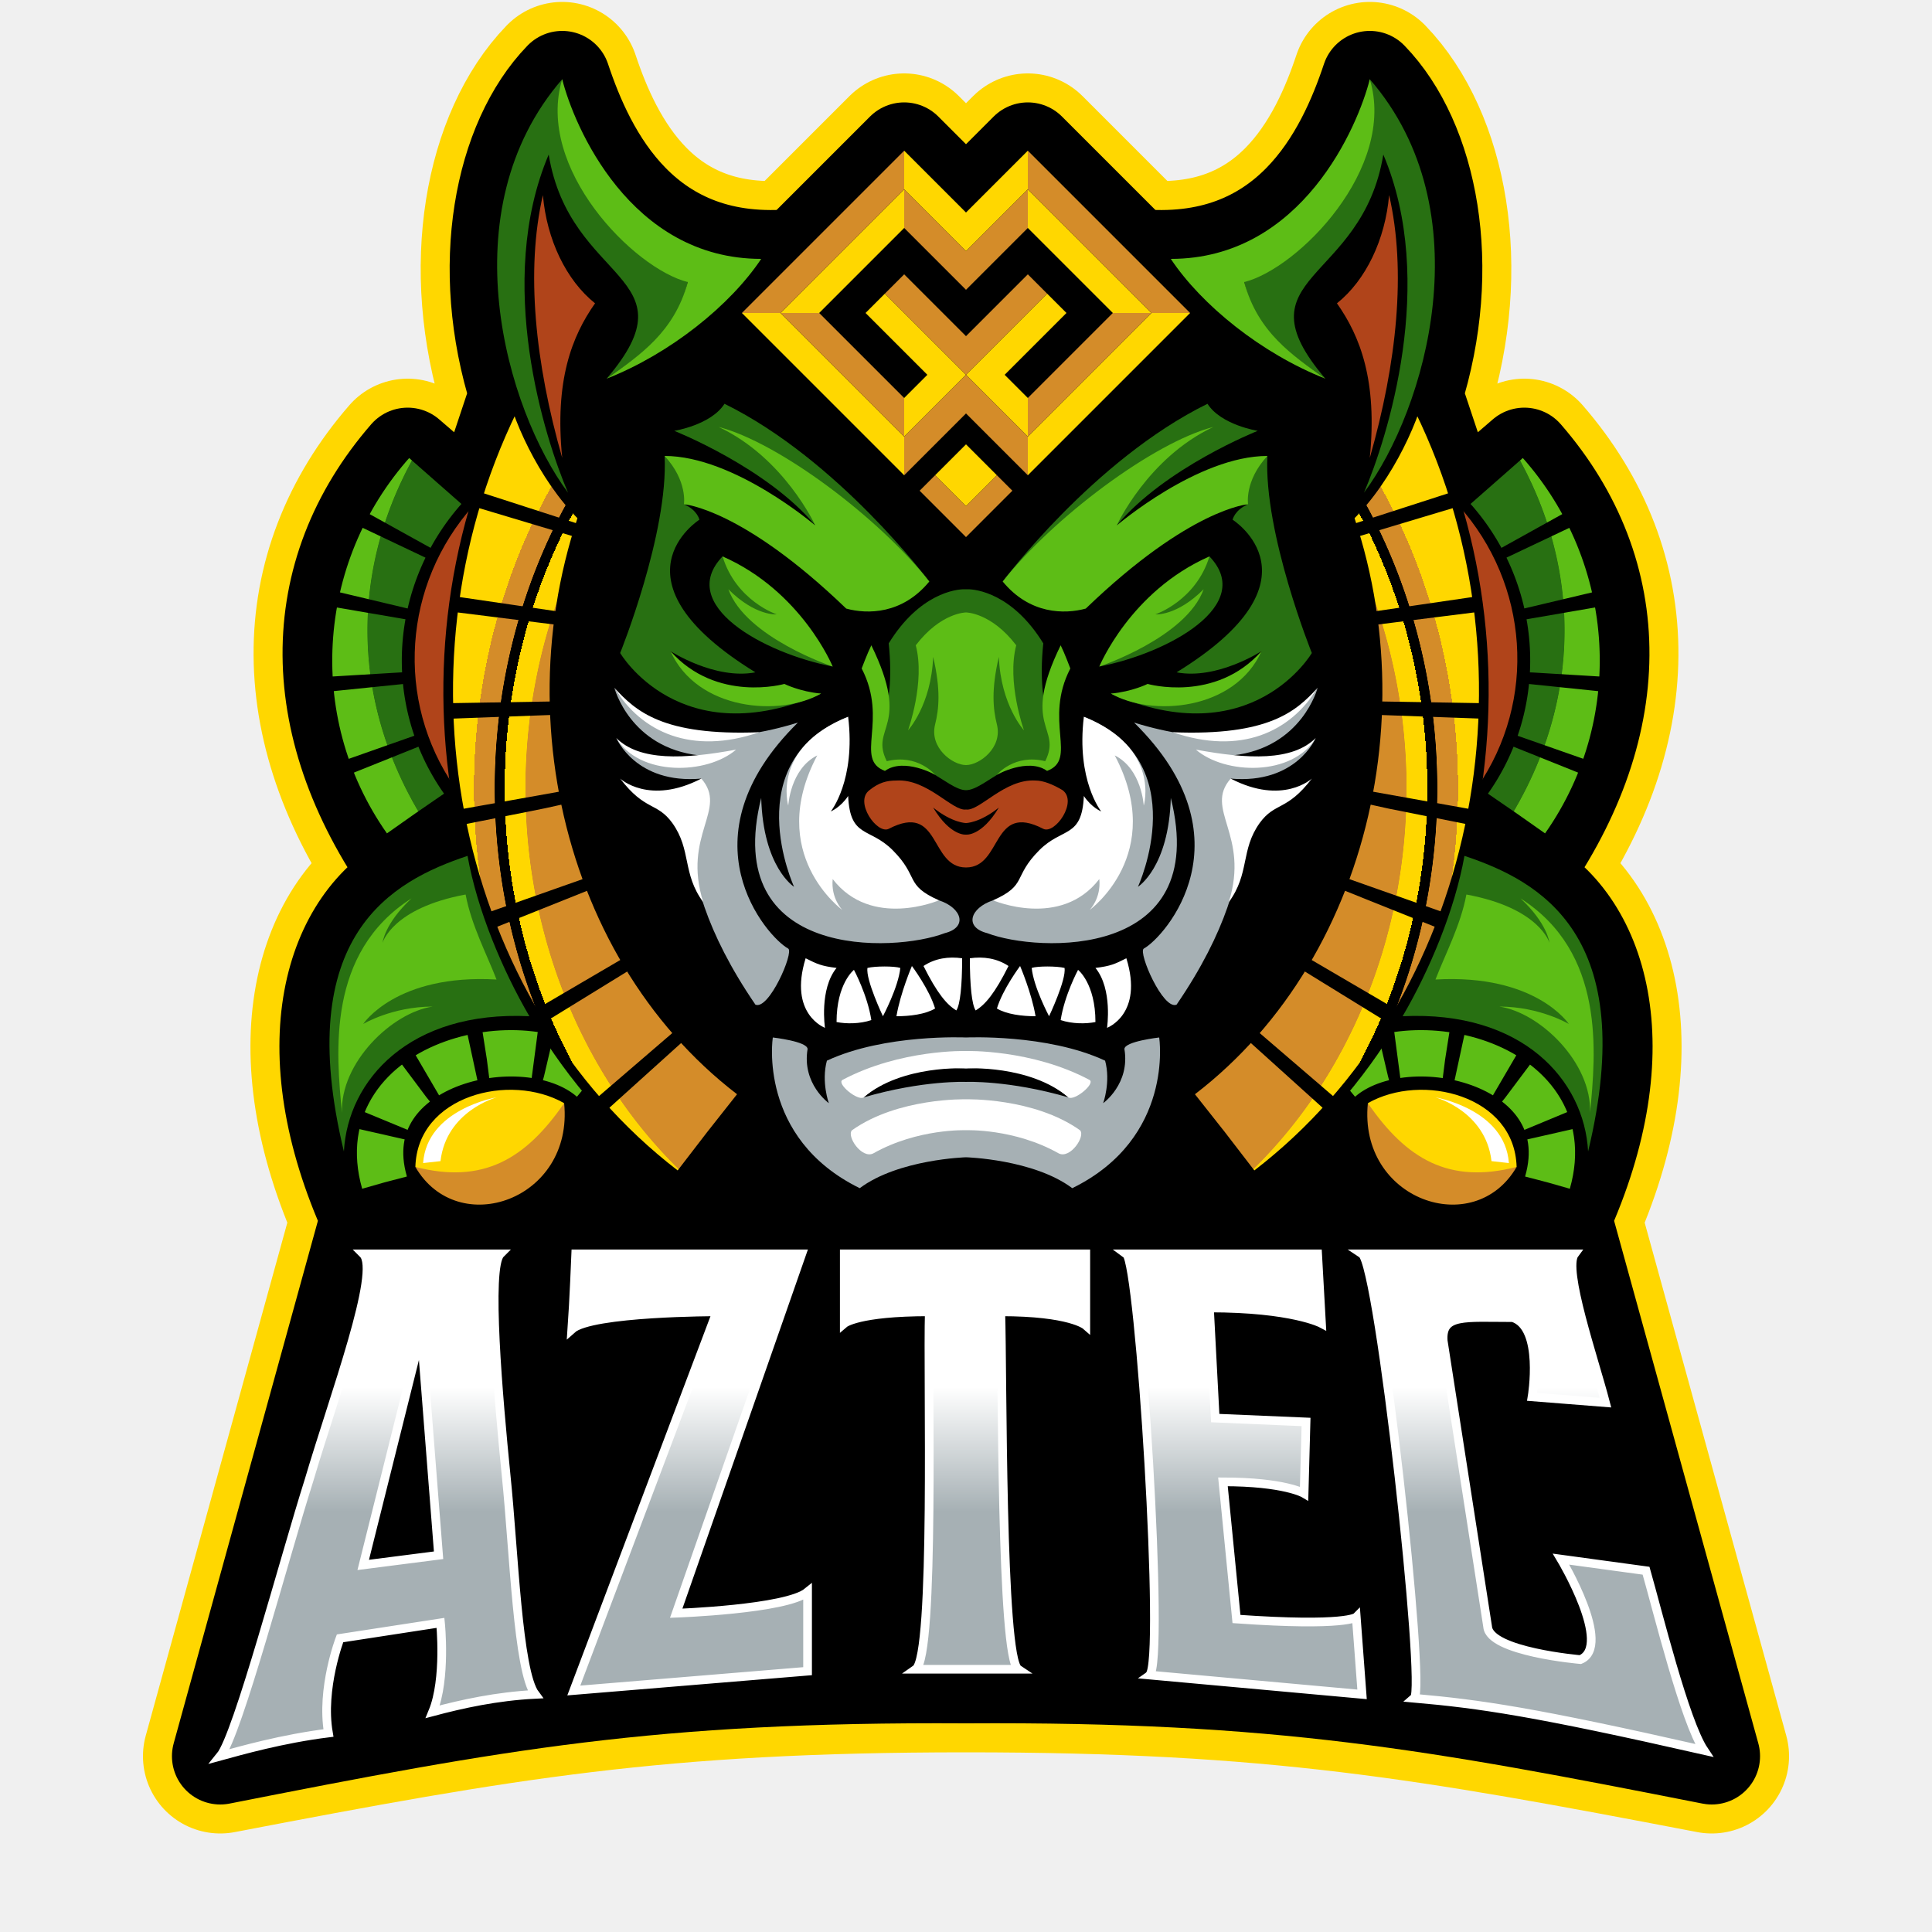
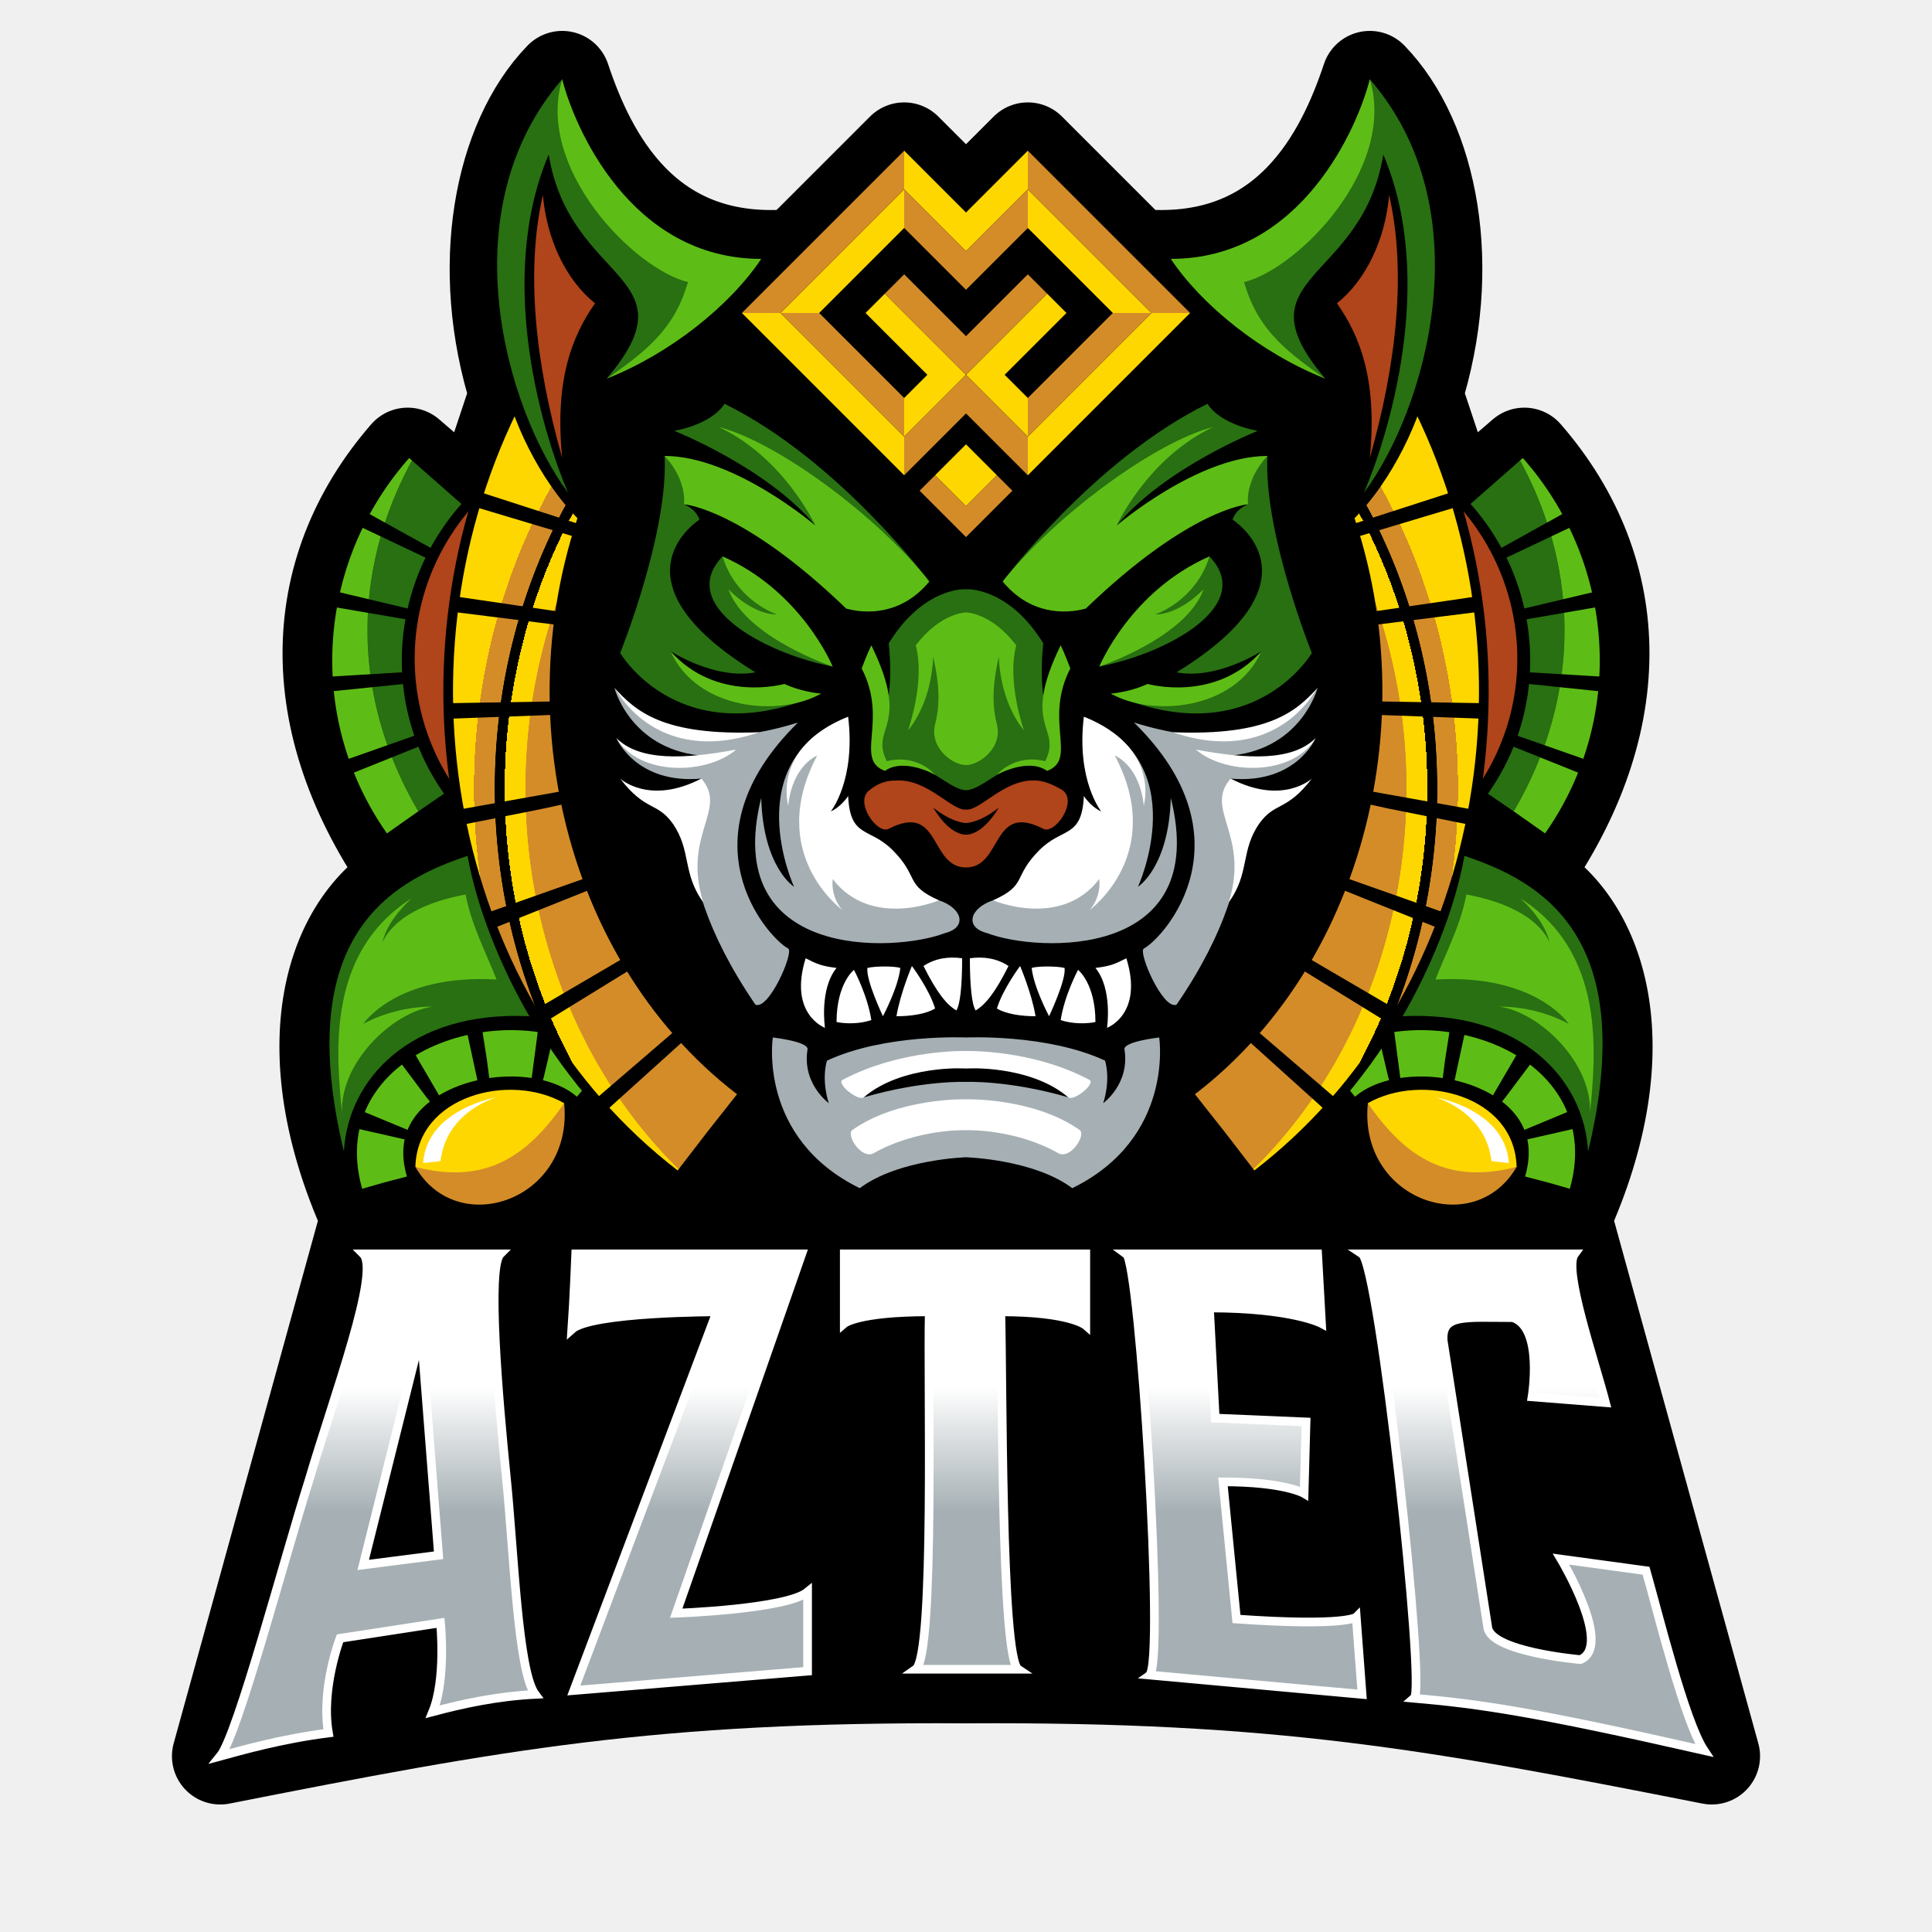
<svg xmlns="http://www.w3.org/2000/svg" width="1000" height="1000" viewBox="0 0 1000 1000" id="logo-aztec">
  <defs>
    <linearGradient id="LG-Text" gradientUnits="userSpaceOnUse" x1="500" y1="643" x2="500" y2="911">
      <stop style="stop-color:#FFF;" offset="0.28" />
      <stop style="stop-color:#A6B0B4;" offset="0.52" />
    </linearGradient>
    <radialGradient id="LG-Ear" gradientUnits="userSpaceOnUse" cx="500" cy="435" r="310" gradientTransform="scale(1,0.75)">
      <stop style="stop-color:#287012;" offset="0.999" />
      <stop style="stop-color:#5DBD16;" offset="1" />
    </radialGradient>
    <radialGradient id="LG-Neck" gradientUnits="userSpaceOnUse" cx="500" cy="358" r="265" gradientTransform="scale(1,1.14)" transform-origin="500 358">
      <stop style="stop-color:#D48C29;" offset="0.86" />
-       <stop style="stop-color:#FFd700;" offset="0.861" />
-       <stop style="stop-color:#FFd700;" offset="0.901" />
+       <stop style="stop-color:#FFD700;" offset="0.861" />
+       <stop style="stop-color:#FFD700;" offset="0.901" />
      <stop style="stop-color:#000;" offset="0.9" />
      <stop style="stop-color:#000;" offset="0.92" />
      <stop style="stop-color:#D48C29;" offset="0.921" />
      <stop style="stop-color:#D48C29;" offset="0.961" />
-       <stop style="stop-color:#FFd700;" offset="0.96" />
+       <stop style="stop-color:#FFD700;" offset="0.96" />
    </radialGradient>
    <radialGradient id="LG-Paw" gradientUnits="userSpaceOnUse" cx="500" cy="600" r="308" gradientTransform="scale(1,0.32)" transform-origin="500 600">
      <stop style="stop-color:#287012;" offset="0.999" />
-       <stop style="stop-color:#5dbd16;" offset="1" />
+       <stop style="stop-color:#5DBD16;" offset="1" />
    </radialGradient>
  </defs>
-   <path style="stroke:#FFD700;stroke-width:80;stroke-linejoin:round;" d="m468,78-55,55C333,141 304,80 291,41 260,73 247,138 268,204l-21,63-36,-31c-53,61-54,141 3,219-42,21-63,87-23,175L114,909C260,881 340,867 500,867V110Zm64,0 55,55c80,8 109,-53 122,-92 31,32 44,97 23,163l21,63 36,-31c53,61 54,141-3,219 42,21 63,87 23,175l77,279C740,881 660,867 500,867V110Z" />
  <path style="fill:#000;stroke:#000;stroke-width:50;stroke-linejoin:round;" d="m468,78-55,55C333,141 304,80 291,41 260,73 247,138 268,204l-21,63-36,-31c-53,61-54,141 3,219-42,21-63,87-23,175L114,909C256,881 337,866 500,867V110Zm64,0 55,55c80,8 109,-53 122,-92 31,32 44,97 23,163l21,63 36,-31c53,61 54,141-3,219 42,21 63,87 23,175l77,279C744,881 663,866 500,867V110Z" />
  <path style="fill:none;stroke:url(#LG-Ear);stroke-width:36;stroke-dasharray:31.716,6.84;" d="M215,421C177,367 183,294 228,246M785,421C823,367 817,294 772,246" />
  <path style="fill:none;stroke:#B0441A;stroke-width:16;" d="m242,403c-29,-42-25,-98 9,-136m507,136c29,-42 25,-98-9,-136" />
  <path style="fill:none;stroke:url(#LG-Paw);stroke-width:24;stroke-dasharray:25.2,7.2;" d="M801,612c18,-63-76,-84-109,-52M199,612c-18,-63 76,-84 109,-52" />
  <path style="fill:none;stroke:#000;stroke-width:60;" d="M634,586C738,506 771,349 710,224M366,586C262,506 229,349 290,224" />
  <path style="fill:none;stroke:url(#LG-Neck);stroke-width:50;stroke-dasharray:43.5,7.5;" d="M634,586C738,506 771,349 710,224M366,586C262,506 229,349 290,224" />
  <path style="fill:#000;" d="m262,201c52,14 63,32 42,72-22,-19-38,-53-42,-72zm476,0c-52,14-63,32-42,72 22,-19 38,-53 42,-72z" />
  <path style="fill:#FFD700" d="m468,78v20l32,32v-20zm0,20-64,64h20l44,-44zm-64,64h-20l84,84v-20zm64,64 32,-32-42,-42-10,10 32,32-12,12zm32,4-16,16 16,16zM215,604c1,-37 49,-49 77,-33-8,33-49,51-77,33zM532,78v20l-32,32v-20zm0,20 64,64h-20l-44,-44zm64,64h20l-84,84v-20zm-64,64-32,-32 42,-42 10,10-32,32 12,12zm-32,4 16,16-16,16zm285,374c-1,-37-49,-49-77,-33 8,33 49,51 77,33z" />
  <path style="fill:#D48C29;" d="m468,78-84,84h20l64,-64zm0,20v20l32,32v-20zm-64,64 64,64v-20l-44,-44zm64,64v20l32,-32v-20zm32,-32v-20l-32,-32-10,10zm-16,52-8,8 24,24V262ZM292,571c-20,29-42,42-77,33 22,38 82,17 77,-33zM532,78 616,162H596L532,98Zm0,20v20l-32,32v-20zm64,64-64,64v-20l44,-44zm-64,64v20l-32,-32v-20zm-32,-32v-20l32,-32 10,10zm16,52 8,8-24,24v-16zm192,325c20,29 42,42 77,33-22,38-82,17-77,-33z" />
  <path style="fill:#287012;" d="m291,41c-59,68-29,171 3,214-12,-28-38,-109-10,-175 11,67 76,62 30,116 23,-16 36,-25 42,-50C325,114 294,70 291,41Zm84,168c-7,11-26,14-26,14 0,0 48,19 73,49l-78,-36c2,40-23,102-23,102 0,0 31,53 104,21-65,7-78,-22-78,-22 0,0 23,15 44,11-78,-48-29,-79-29,-79 0,0-1,-5-8,-8 24,0 127,40 127,40 0,0-47,-63-106,-92zm-1,79c-24,25 21,50 57,57zm125,17C495,305 476,307 460,333c4,39-9,43-2,66 16,-12 32,10 42,10V305c0,0 0,0-1,0zM242,443c-39,13-91,41-64,153 2,-37 34,-73 96,-70-14,-24-27,-55-32,-83zM709,41c59,68 29,171-3,214 12,-28 38,-109 10,-175-11,67-76,62-30,116-23,-16-36,-25-42,-50 31,-32 62,-76 65,-105zm-84,168c7,11 26,14 26,14 0,0-48,19-73,49l78,-36c-2,40 23,102 23,102 0,0-31,53-104,21 65,7 78,-22 78,-22 0,0-23,15-44,11 78,-48 29,-79 29,-79 0,0 1,-5 8,-8-24,0-127,40-127,40 0,0 47,-63 106,-92zm1,79c24,25-21,50-57,57zM501,305C505,305 524,307 540,333c-4,39 9,43 2,66-16,-12-32,10-42,10V305c0,0 0,0 1,0zM758,443c39,13 91,41 64,153-2,-37-34,-73-96,-70 14,-24 27,-55 32,-83z" />
  <path style="fill:#5DBD16;" d="m291,41c-14,46 37,98 65,105-7,26-25,38-42,50 33,-13 64,-38 80,-62-68,0-97,-69-103,-93zm81,180c34,16 50,51 50,51 0,0-42,-36-78,-36 12,13 10,25 10,25 0,0 30,2 84,54 11,3 29,3 43,-14-26,-33-78,-72-109,-80zm2,67c7,23 28,30 28,30 0,0-11,1-25,-13 9,25 54,40 54,40 0,0-16,-39-57,-57zm126,29c0,0-13,4e-5-26,17 5,19-4,44-4,44 0,0 12,-13 13,-38 4,17 3,27 1,35-3,12 9,21 16,21zm-49,17c-2,4-5,12-5,12 14,27-4,47 12,53 10,-7 26,2 26,2 0,0-9,-11-25,-7-9,-18 13,-17-8,-60zm-104,3c14,31 57,34 78,22-11,-1-19,-5-19,-5 0,0-35,10-59,-17zM241,463c-38,7-43,25-43,25 0,0 1,-10 15,-23-44,28-39,80-36,111-1,-26 26,-52 47,-55-21,0-36,9-36,9 0,0 17,-26 69,-23-5,-13-13,-28-16,-44zM709,41c14,46-37,98-65,105 7,26 25,38 42,50-33,-13-64,-38-80,-62 68,0 97,-69 103,-93zm-81,180c-34,16-50,51-50,51 0,0 42,-36 78,-36-12,13-10,25-10,25 0,0-30,2-84,54-11,3-29,3-43,-14 26,-33 78,-72 109,-80zm-2,67c-7,23-28,30-28,30 0,0 11,1 25,-13-9,25-54,40-54,40 0,0 16,-39 57,-57zm-126,29c0,0 13,4e-5 26,17-5,19 4,44 4,44 0,0-12,-13-13,-38-4,17-3,27-1,35 3,12-9,21-16,21zm49,17c2,4 5,12 5,12-14,27 4,47-12,53-10,-7-26,2-26,2 0,0 9,-11 25,-7 9,-18-13,-17 8,-60zm104,3c-14,31-57,34-78,22 11,-1 19,-5 19,-5 0,0 35,10 59,-17zm106,126c38,7 43,25 43,25 0,0-1,-10-15,-23 44,28 39,80 36,111 1,-26-26,-52-47,-55 21,0 36,9 36,9 0,0-17,-26-69,-23 5,-13 13,-28 16,-44z" />
  <path style="fill:#B0441A;" d="m281,101c-9,39-4,87 10,136-4,-40 5,-63 17,-80-15,-12-25,-33-27,-56zM464,404C459,404 455,405 450,409c-8,6 4,23 10,20 27,-14 21,20 40,20v-17c0,0-8,1-17,-14 10,8 17,8 17,8v-7c-7,1-20,-16-36,-15zM719,101c9,39 4,87-10,136 4,-40-5,-63-17,-80 15,-12 25,-33 27,-56zM536,404c4,0 9,2 14,5 8,6-4,23-10,20-27,-14-21,20-40,20v-17c0,0 8,1 17,-14-10,8-17,8-17,8v-7c7,1 20,-16 36,-15z" />
  <path style="fill:#A6B0B4;" d="m413,374c-74,23-95,-18-95,-18 0,0 8,31 44,35-35,5-43,-9-43,-9 0,0 10,24 44,21 0,0-24,41 28,117 7,3 20,-27 17,-29-11,-6-56,-57 5,-117zm-13,163c0,0-8,52 45,78 20,-15 55,-16 55,-16v-39c0,0-22,-1-53,8 20,-18 53,-15 53,-15v-16c0,0-42,-2-72,12-3,11 1,22 1,22 0,0-14,-10-11,-28 0,-4-18,-6-18,-6zm-6,-124c-21,84 69,80 95,70 12,-3 9,-13-3,-17 0,0-122,5-47,-95-58,23-28,88-28,88 0,0-16,-10-17,-46zm193,-39c74,23 95,-18 95,-18 0,0-8,31-44,35 35,5 43,-9 43,-9 0,0-10,24-44,21 0,0 24,41-28,117-7,3-20,-27-17,-29 11,-6 56,-57-5,-117zm13,163c0,0 8,52-45,78-20,-15-55,-16-55,-16v-39c0,0 22,-1 53,8-20,-18-53,-15-53,-15v-16c0,0 42,-2 72,12 3,11-1,22-1,22 0,0 14,-10 11,-28 0,-4 18,-6 18,-6zm6,-124c21,84-69,80-95,70-12,-3-9,-13 3,-17 0,0 122,5 47,-95 58,23 28,88 28,88 0,0 16,-10 17,-46z" />
  <path style="fill:#FFF;" d="m439,371c-40,16-31,46-31,46 0,0 1,-19 15,-26-27,51 13,80 13,80 0,0-6,-6-5,-16 20,26 55,11 55,11-18,-8-10,-12-24,-26-12,-12-22,-6-23,-28-4,6-9,8-9,8 0,0 13,-16 9,-49zm-46,8c-50,2-64,-11-75,-23 14,23 40,35 75,23zm-12,9c-27,5-50,6-62,-6 12,20 47,19 62,6zm-18,15c-27,14-42,0-42,0 13,17 19,12 27,23 10,14 5,26 16,41-11,-35 13,-48-1,-64zm137,141c0,0-34,-1-64,15-3,2 8,11 11,9 20,-17 53,-15 53,-15zm0,25c0,0-35,-1-59,16-3,3 5,15 11,12 23,-13 48,-12 48,-12zm-83,-73c6,3 8,4 16,5-9,11-6,31-6,31 0,0-19,-7-10,-36zm25,6c0,0-9,7-9,27 5,1 12,1 18,-1-2,-13-9,-26-9,-26zm7,-1c-1,6 8,25 8,25 0,0 8,-15 9,-25-3,-1-13,-1-17,0zm23,-1c0,0-6,14-8,26 7,0 15,-1 20,-4-3,-10-12,-22-12,-22zm6,0c7,14 12,20 17,23 2,-3 3,-13 3,-27-7,-1-14,0-20,4zM219,602c2,-28 38,-34 38,-34 0,0-26,7-29,33zM561,371c40,16 31,46 31,46 0,0-1,-19-15,-26 27,51-13,80-13,80 0,0 6,-6 5,-16-20,26-55,11-55,11 18,-8 10,-12 24,-26 12,-12 22,-6 23,-28 4,6 9,8 9,8 0,0-13,-16-9,-49zm46,8c50,2 64,-11 75,-23-14,23-40,35-75,23zm12,9c27,5 50,6 62,-6-12,20-47,19-62,6zm18,15c27,14 42,0 42,0-13,17-19,12-27,23-10,14-5,26-16,41 11,-35-13,-48 1,-64zM500,544c0,0 34,-1 64,15 3,2-8,11-11,9-20,-17-53,-15-53,-15zm0,25c0,0 35,-1 59,16 3,3-5,15-11,12-23,-13-48,-12-48,-12zm83,-73c-6,3-8,4-16,5 9,11 6,31 6,31 0,0 19,-7 10,-36zm-25,6c0,0 9,7 9,27-5,1-12,1-18,-1 2,-13 9,-26 9,-26zm-7,-1c1,6-8,25-8,25 0,0-8,-15-9,-25 3,-1 13,-1 17,0zm-23,-1c0,0 6,14 8,26-7,0-15,-1-20,-4 3,-10 12,-22 12,-22zm-6,0c-7,14-12,20-17,23-2,-3-3,-13-3,-27 7,-1 14,0 20,4zm259,102c-2,-28-38,-34-38,-34 0,0 26,7 29,33z" />
  <path style="fill:url(#LG-Text);stroke:#FFF;stroke-width:4.5;" d="m188,649c9,9-15,73-28,117-13,41-37,132-46,143 11,-3 32,-9 56,-12-4,-23 6,-49 6,-49l52,-8c0,0 3,29-4,46 15,-4 33,-8 53,-9-9,-12-11,-74-15,-113-4,-40-10,-108-3,-115zm30,41 9,115-39,5zm79,185 74,-196c0,0-65,0-75,9 1,-14 2,-39 2,-39h117l-65,186c0,0 57,-2 68,-11v41zM437,649v36c0,0 7,-6 44,-6-1,33 3,178-7,185h53c-9,-6-8,-154-9,-185 36,0 44,7 44,7v-37zm146,0c7,5 20,212 12,218l110,10-3,-40c0,0-5,5-62,1l-7,-71c32,0 42,6 42,6l1,-37-47,-2-3,-57c43,0 58,8 58,8l-2,-36zm210,74c0,0 6,-36-10,-41-25,0-37,-2-36,12l23,148c1,13 48,17 48,17 17,-7-10,-52-10,-52l44,6c6,21 20,78 30,93-88,-20-116,-24-150,-27 6,-5-18,-224-27,-230h110c-6,8 10,54 16,77z" />
</svg>
